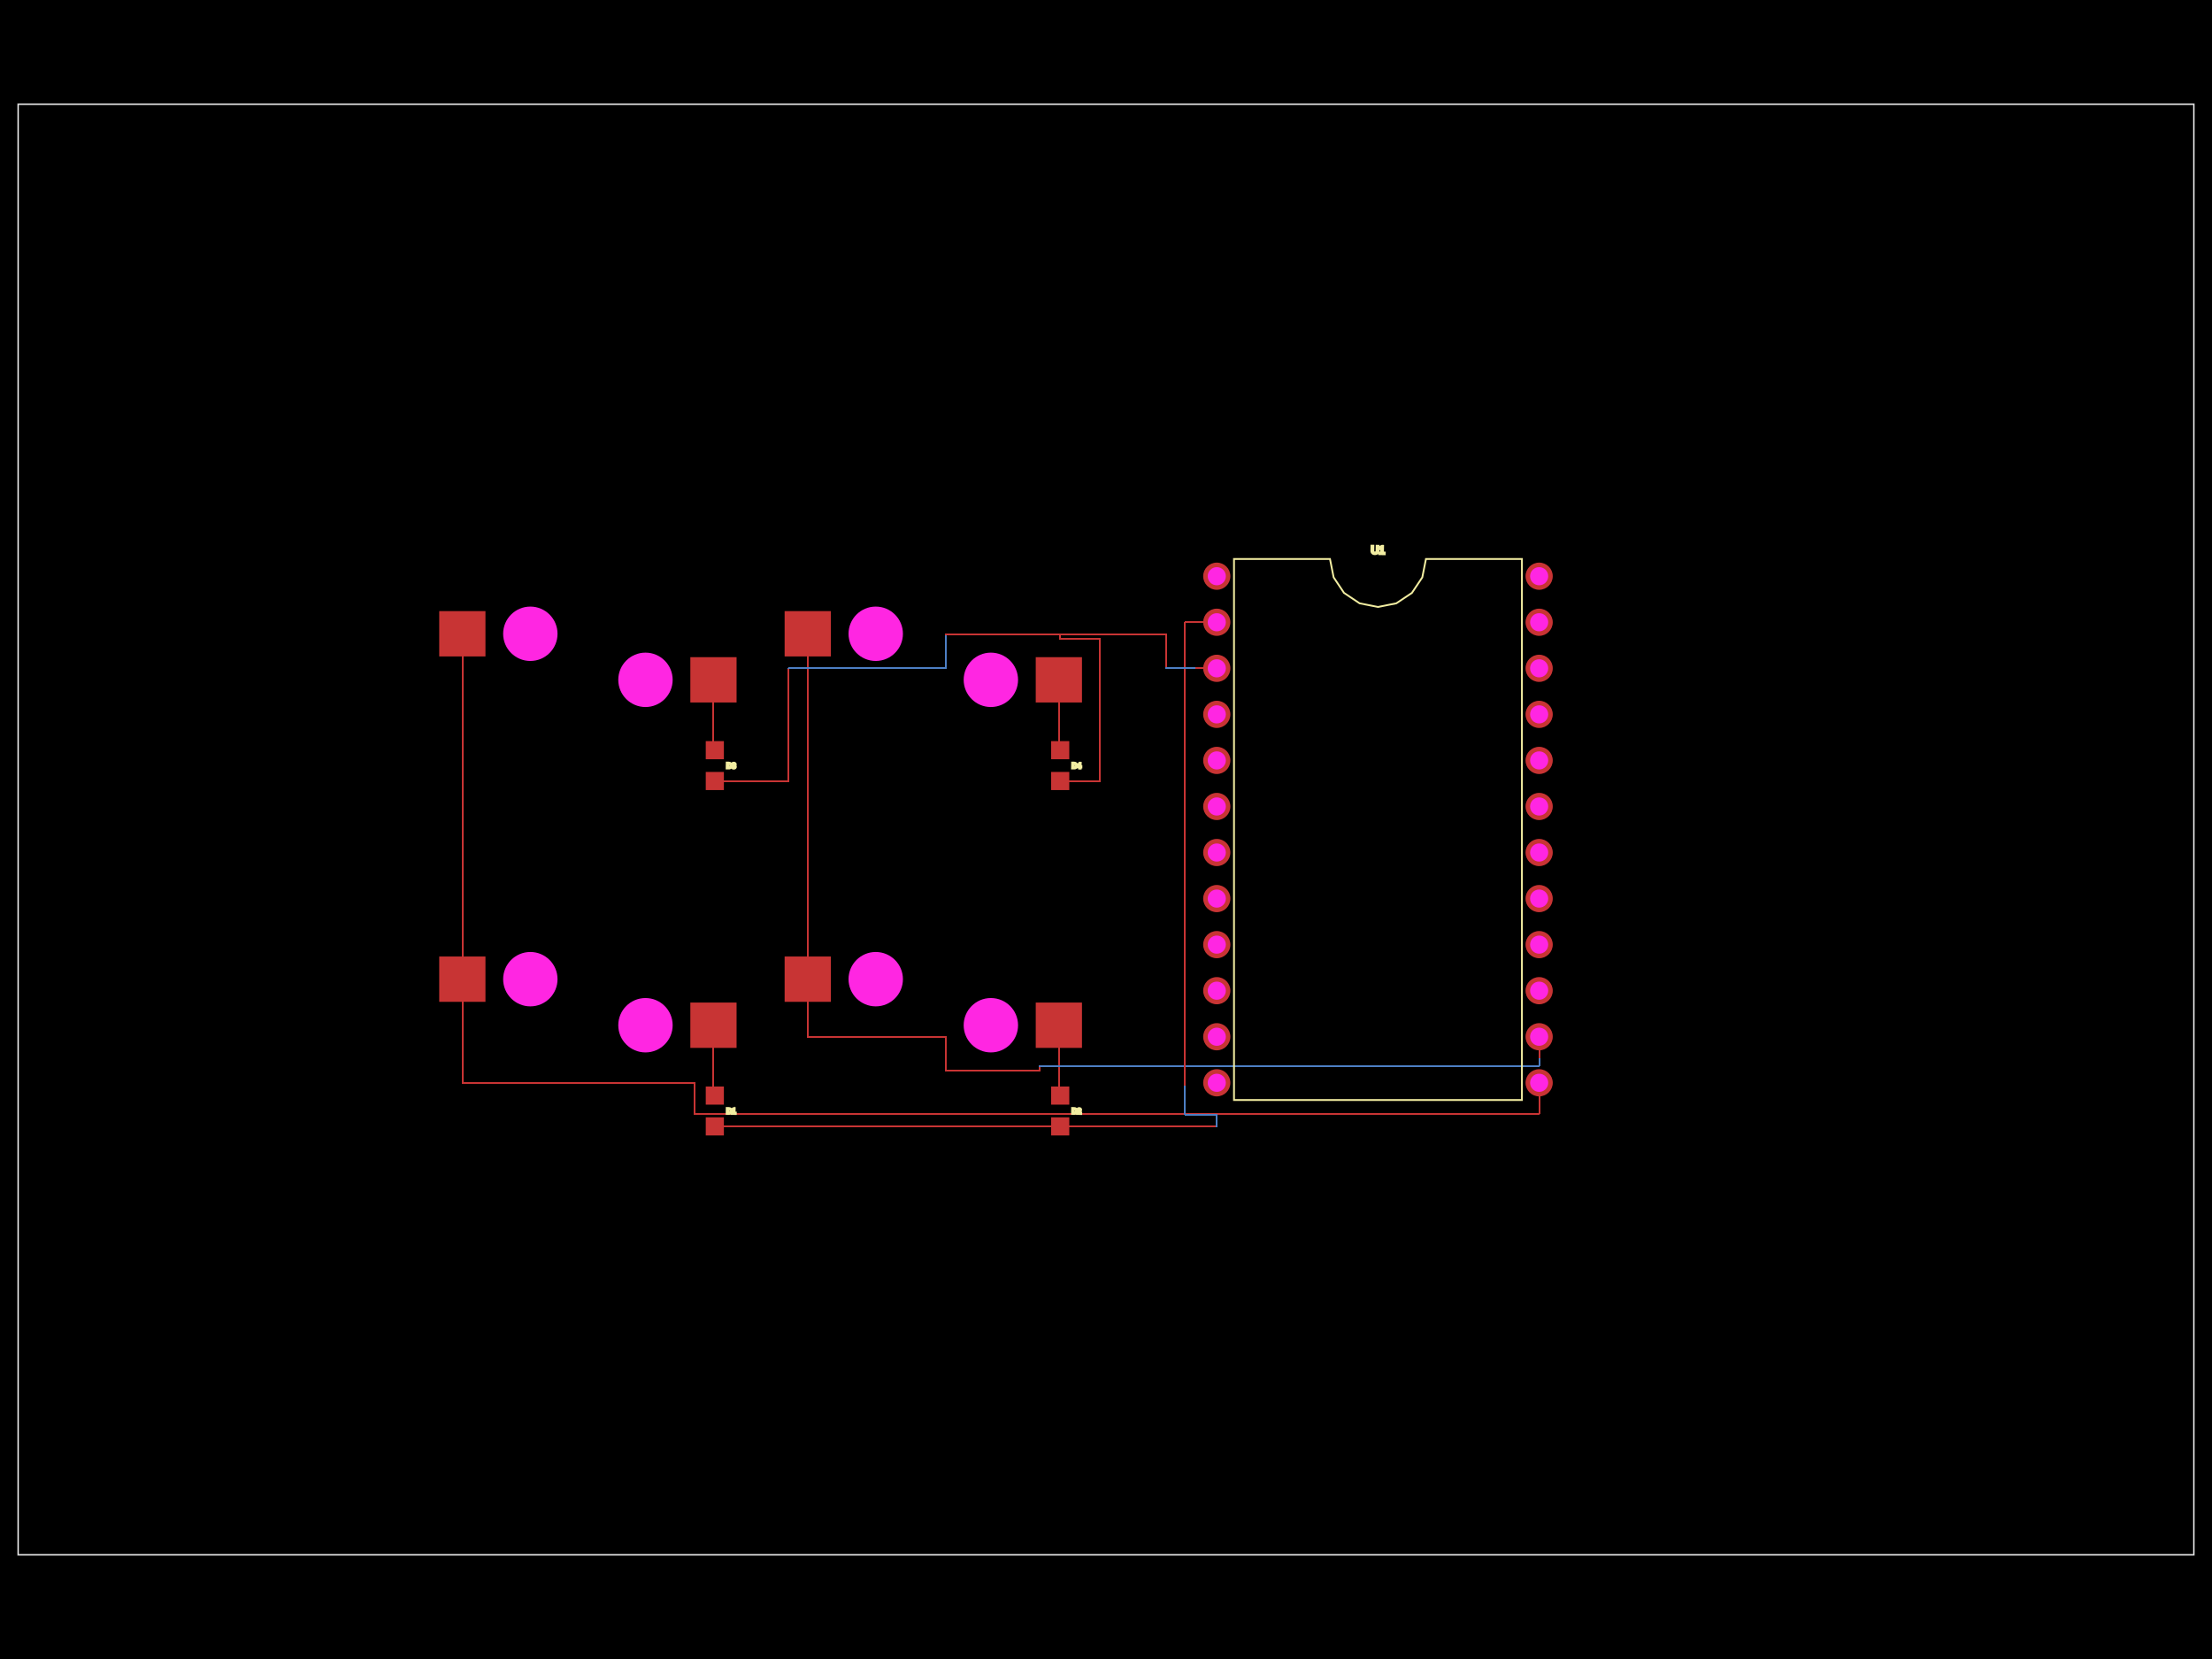
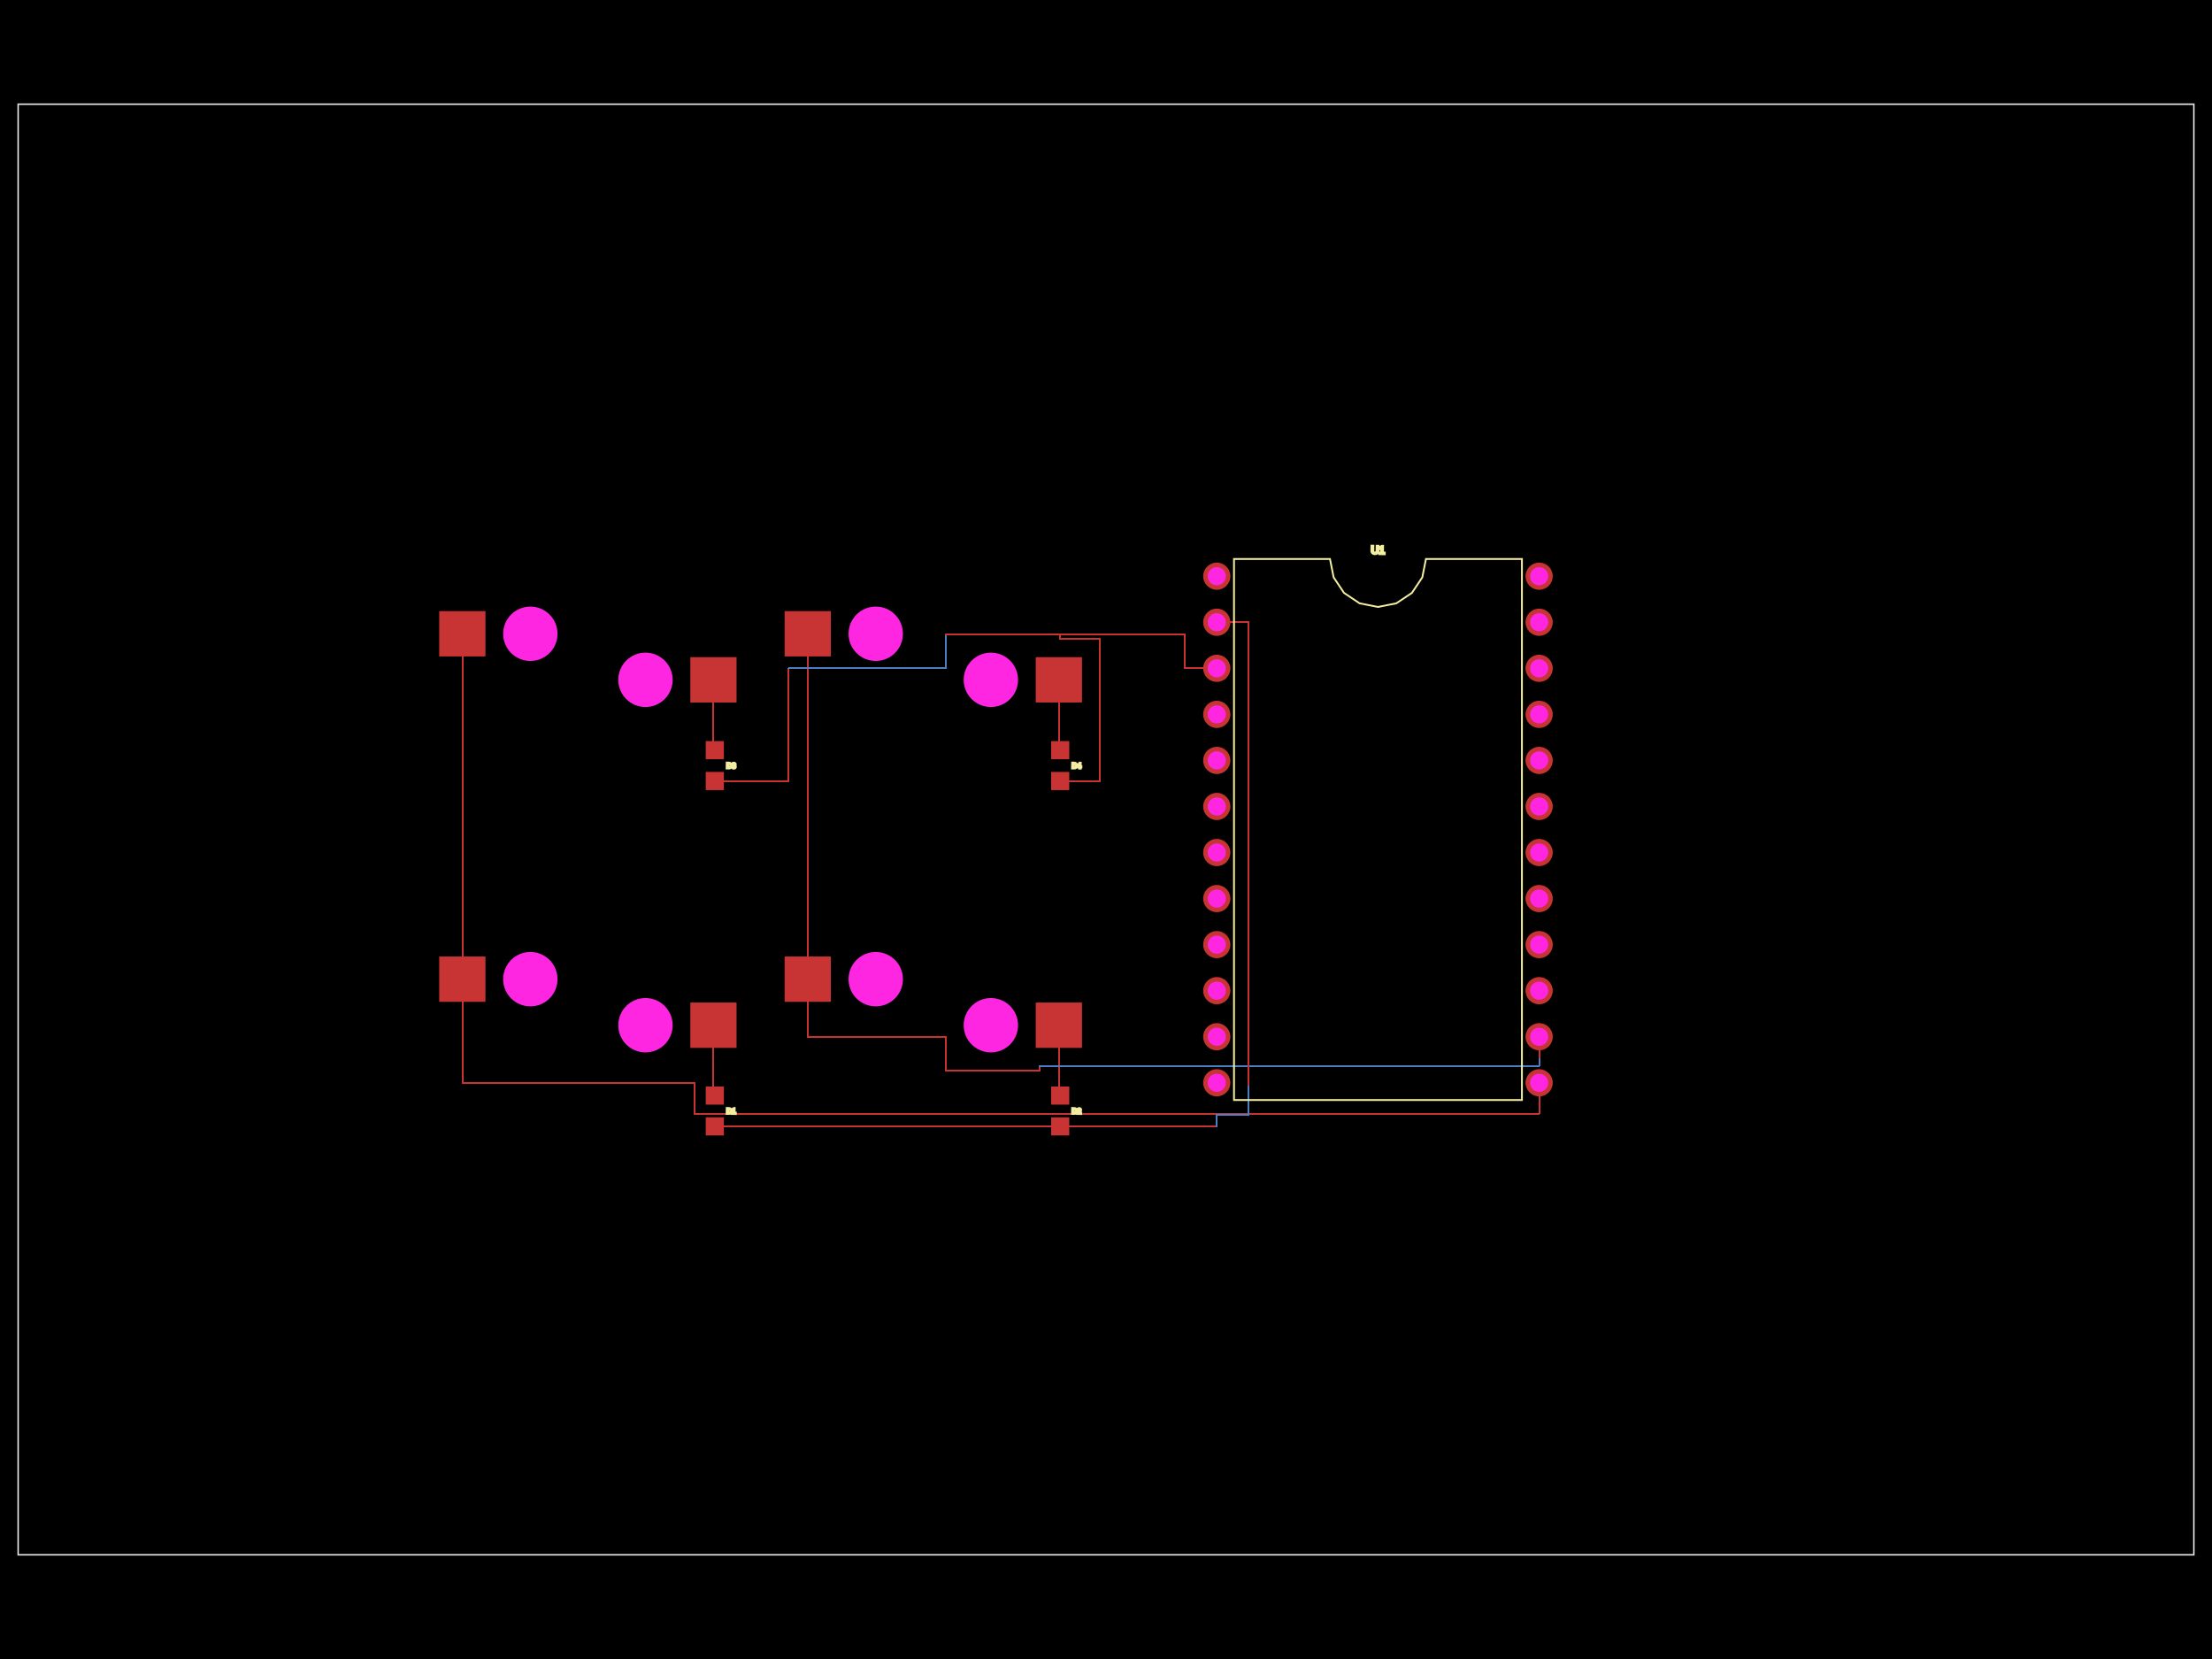
<svg xmlns="http://www.w3.org/2000/svg" width="800" height="600">
  <style>
              .boundary { fill: #000; }
              .pcb-board { fill: none; }
              .pcb-trace { fill: none; }
              .pcb-hole-outer { fill: rgb(200, 52, 52); }
              .pcb-hole-inner { fill: rgb(255, 38, 226); }
              .pcb-pad { }
              .pcb-boundary { fill: none; stroke: #fff; stroke-width: 0.3; }
              .pcb-silkscreen { fill: none; }
              .pcb-silkscreen-top { stroke: #f2eda1; }
              .pcb-silkscreen-bottom { stroke: #f2eda1; }
              .pcb-silkscreen-text { fill: #f2eda1; }
            </style>
  <rect class="boundary" x="0" y="0" width="800" height="600" />
  <rect class="pcb-boundary" x="6.557" y="37.705" width="786.885" height="524.59" />
  <path class="pcb-board" d="M 6.557 562.295 L 793.443 562.295 L 793.443 37.705 L 6.557 37.705 Z" stroke="rgba(255, 255, 255, 0.5)" stroke-width="0.656" />
  <g transform="translate(212.623, 362.459) rotate(0) scale(1, -1)">
    <rect class="pcb-component" x="-9.836" y="-9.836" width="19.672" height="19.672" />
    <rect class="pcb-component-outline" x="-9.836" y="-9.836" width="19.672" height="19.672" />
  </g>
  <g transform="translate(258.5246, 401.8033) rotate(90) scale(1, -1)">
    <rect class="pcb-component" x="-3.279" y="-8.852" width="6.557" height="17.705" />
    <rect class="pcb-component-outline" x="-3.279" y="-8.852" width="6.557" height="17.705" />
  </g>
  <g transform="translate(337.541, 362.459) rotate(0) scale(1, -1)">
    <rect class="pcb-component" x="-9.836" y="-9.836" width="19.672" height="19.672" />
    <rect class="pcb-component-outline" x="-9.836" y="-9.836" width="19.672" height="19.672" />
  </g>
  <g transform="translate(383.4426, 401.8033) rotate(90) scale(1, -1)">
    <rect class="pcb-component" x="-3.279" y="-8.852" width="6.557" height="17.705" />
    <rect class="pcb-component-outline" x="-3.279" y="-8.852" width="6.557" height="17.705" />
  </g>
  <g transform="translate(212.623, 237.541) rotate(0) scale(1, -1)">
    <rect class="pcb-component" x="-9.836" y="-9.836" width="19.672" height="19.672" />
    <rect class="pcb-component-outline" x="-9.836" y="-9.836" width="19.672" height="19.672" />
  </g>
  <g transform="translate(258.5246, 276.8852) rotate(90) scale(1, -1)">
    <rect class="pcb-component" x="-3.279" y="-8.852" width="6.557" height="17.705" />
    <rect class="pcb-component-outline" x="-3.279" y="-8.852" width="6.557" height="17.705" />
  </g>
  <g transform="translate(337.541, 237.541) rotate(0) scale(1, -1)">
    <rect class="pcb-component" x="-9.836" y="-9.836" width="19.672" height="19.672" />
    <rect class="pcb-component-outline" x="-9.836" y="-9.836" width="19.672" height="19.672" />
  </g>
  <g transform="translate(383.4426, 276.8852) rotate(90) scale(1, -1)">
    <rect class="pcb-component" x="-3.279" y="-8.852" width="6.557" height="17.705" />
    <rect class="pcb-component-outline" x="-3.279" y="-8.852" width="6.557" height="17.705" />
  </g>
  <g transform="translate(498.3607, 300) rotate(0) scale(1, -1)">
    <rect class="pcb-component" x="-63.213" y="-96.525" width="126.426" height="193.049" />
    <rect class="pcb-component-outline" x="-63.213" y="-96.525" width="126.426" height="193.049" />
  </g>
  <rect class="pcb-pad" fill="rgb(200, 52, 52)" x="158.852" y="345.934" width="16.721" height="16.393" />
  <rect class="pcb-pad" fill="rgb(200, 52, 52)" x="249.672" y="362.59" width="16.721" height="16.393" />
  <rect class="pcb-pad" fill="rgb(200, 52, 52)" x="255.246" y="392.951" width="6.557" height="6.557" />
  <rect class="pcb-pad" fill="rgb(200, 52, 52)" x="255.246" y="404.098" width="6.557" height="6.557" />
  <rect class="pcb-pad" fill="rgb(200, 52, 52)" x="283.77" y="345.934" width="16.721" height="16.393" />
  <rect class="pcb-pad" fill="rgb(200, 52, 52)" x="374.59" y="362.59" width="16.721" height="16.393" />
  <rect class="pcb-pad" fill="rgb(200, 52, 52)" x="380.164" y="392.951" width="6.557" height="6.557" />
  <rect class="pcb-pad" fill="rgb(200, 52, 52)" x="380.164" y="404.098" width="6.557" height="6.557" />
  <rect class="pcb-pad" fill="rgb(200, 52, 52)" x="158.852" y="221.016" width="16.721" height="16.393" />
  <rect class="pcb-pad" fill="rgb(200, 52, 52)" x="249.672" y="237.672" width="16.721" height="16.393" />
  <rect class="pcb-pad" fill="rgb(200, 52, 52)" x="255.246" y="268.033" width="6.557" height="6.557" />
  <rect class="pcb-pad" fill="rgb(200, 52, 52)" x="255.246" y="279.18" width="6.557" height="6.557" />
  <rect class="pcb-pad" fill="rgb(200, 52, 52)" x="283.77" y="221.016" width="16.721" height="16.393" />
  <rect class="pcb-pad" fill="rgb(200, 52, 52)" x="374.59" y="237.672" width="16.721" height="16.393" />
  <rect class="pcb-pad" fill="rgb(200, 52, 52)" x="380.164" y="268.033" width="6.557" height="6.557" />
  <rect class="pcb-pad" fill="rgb(200, 52, 52)" x="380.164" y="279.18" width="6.557" height="6.557" />
  <path class="pcb-trace" stroke="rgb(200, 52, 52)" d="M 258.033 370.787 L 258.033 396.23" stroke-width="0.656" stroke-linecap="round" stroke-linejoin="round" shape-rendering="crispEdges" />
  <path class="pcb-trace" stroke="rgb(200, 52, 52)" d="M 382.951 370.787 L 382.951 396.23" stroke-width="0.656" stroke-linecap="round" stroke-linejoin="round" shape-rendering="crispEdges" />
  <path class="pcb-trace" stroke="rgb(200, 52, 52)" d="M 258.033 245.869 L 258.033 271.311" stroke-width="0.656" stroke-linecap="round" stroke-linejoin="round" shape-rendering="crispEdges" />
  <path class="pcb-trace" stroke="rgb(200, 52, 52)" d="M 382.951 245.869 L 382.951 271.311" stroke-width="0.656" stroke-linecap="round" stroke-linejoin="round" shape-rendering="crispEdges" />
  <path class="pcb-trace" stroke="rgb(200, 52, 52)" d="M 167.213 354.131 L 167.213 391.607" stroke-width="0.656" stroke-linecap="round" stroke-linejoin="round" shape-rendering="crispEdges" />
  <path class="pcb-trace" stroke="rgb(200, 52, 52)" d="M 167.213 391.607 L 251.148 391.607" stroke-width="0.656" stroke-linecap="round" stroke-linejoin="round" shape-rendering="crispEdges" />
  <path class="pcb-trace" stroke="rgb(200, 52, 52)" d="M 251.148 391.607 L 251.148 402.787" stroke-width="0.656" stroke-linecap="round" stroke-linejoin="round" shape-rendering="crispEdges" />
  <path class="pcb-trace" stroke="rgb(200, 52, 52)" d="M 251.148 402.787 L 556.656 402.787" stroke-width="0.656" stroke-linecap="round" stroke-linejoin="round" shape-rendering="crispEdges" />
  <path class="pcb-trace" stroke="rgb(200, 52, 52)" d="M 556.656 402.787 L 556.656 391.607" stroke-width="0.656" stroke-linecap="round" stroke-linejoin="round" shape-rendering="crispEdges" />
  <path class="pcb-trace" stroke="rgb(200, 52, 52)" d="M 292.131 354.131 L 292.131 374.951" stroke-width="0.656" stroke-linecap="round" stroke-linejoin="round" shape-rendering="crispEdges" />
  <path class="pcb-trace" stroke="rgb(200, 52, 52)" d="M 292.131 374.951 L 341.967 374.951" stroke-width="0.656" stroke-linecap="round" stroke-linejoin="round" shape-rendering="crispEdges" />
  <path class="pcb-trace" stroke="rgb(200, 52, 52)" d="M 341.967 374.951 L 341.967 387.18" stroke-width="0.656" stroke-linecap="round" stroke-linejoin="round" shape-rendering="crispEdges" />
  <path class="pcb-trace" stroke="rgb(200, 52, 52)" d="M 341.967 387.18 L 376.066 387.18" stroke-width="0.656" stroke-linecap="round" stroke-linejoin="round" shape-rendering="crispEdges" />
  <path class="pcb-trace" stroke="rgb(200, 52, 52)" d="M 376.066 387.18 L 376.066 385.541" stroke-width="0.656" stroke-linecap="round" stroke-linejoin="round" shape-rendering="crispEdges" />
  <path class="pcb-trace" stroke="rgb(200, 52, 52)" d="M 376.066 385.541 L 376.066 385.541" stroke-width="0.656" stroke-linecap="round" stroke-linejoin="round" shape-rendering="crispEdges" />
  <path class="pcb-trace" stroke="rgb(77, 127, 196)" d="M 376.066 385.541 L 376.066 385.541" stroke-width="0.656" stroke-linecap="round" stroke-linejoin="round" shape-rendering="crispEdges" />
  <path class="pcb-trace" stroke="rgb(77, 127, 196)" d="M 376.066 385.541 L 556.656 385.541" stroke-width="0.656" stroke-linecap="round" stroke-linejoin="round" shape-rendering="crispEdges" />
  <path class="pcb-trace" stroke="rgb(77, 127, 196)" d="M 556.656 385.541 L 556.656 382.492" stroke-width="0.656" stroke-linecap="round" stroke-linejoin="round" shape-rendering="crispEdges" />
  <path class="pcb-trace" stroke="rgb(77, 127, 196)" d="M 556.656 382.492 L 556.656 382.492" stroke-width="0.656" stroke-linecap="round" stroke-linejoin="round" shape-rendering="crispEdges" />
  <path class="pcb-trace" stroke="rgb(200, 52, 52)" d="M 556.656 382.492 L 556.656 382.492" stroke-width="0.656" stroke-linecap="round" stroke-linejoin="round" shape-rendering="crispEdges" />
  <path class="pcb-trace" stroke="rgb(200, 52, 52)" d="M 556.656 382.492 L 556.656 374.951" stroke-width="0.656" stroke-linecap="round" stroke-linejoin="round" shape-rendering="crispEdges" />
  <path class="pcb-trace" stroke="rgb(200, 52, 52)" d="M 167.213 354.131 L 167.213 229.246" stroke-width="0.656" stroke-linecap="round" stroke-linejoin="round" shape-rendering="crispEdges" />
  <path class="pcb-trace" stroke="rgb(200, 52, 52)" d="M 292.131 354.131 L 292.131 229.246" stroke-width="0.656" stroke-linecap="round" stroke-linejoin="round" shape-rendering="crispEdges" />
  <path class="pcb-trace" stroke="rgb(200, 52, 52)" d="M 258.525 407.377 L 440.066 407.377" stroke-width="0.656" stroke-linecap="round" stroke-linejoin="round" shape-rendering="crispEdges" />
  <path class="pcb-trace" stroke="rgb(200, 52, 52)" d="M 440.066 407.377 L 440.066 407.377" stroke-width="0.656" stroke-linecap="round" stroke-linejoin="round" shape-rendering="crispEdges" />
  <path class="pcb-trace" stroke="rgb(77, 127, 196)" d="M 440.066 407.377 L 440.066 407.377" stroke-width="0.656" stroke-linecap="round" stroke-linejoin="round" shape-rendering="crispEdges" />
  <path class="pcb-trace" stroke="rgb(77, 127, 196)" d="M 440.066 407.377 L 440.066 403.082" stroke-width="0.656" stroke-linecap="round" stroke-linejoin="round" shape-rendering="crispEdges" />
-   <path class="pcb-trace" stroke="rgb(77, 127, 196)" d="M 440.066 403.082 L 428.59 403.082" stroke-width="0.656" stroke-linecap="round" stroke-linejoin="round" shape-rendering="crispEdges" />
-   <path class="pcb-trace" stroke="rgb(77, 127, 196)" d="M 428.59 403.082 L 428.59 392.426" stroke-width="0.656" stroke-linecap="round" stroke-linejoin="round" shape-rendering="crispEdges" />
-   <path class="pcb-trace" stroke="rgb(77, 127, 196)" d="M 428.59 392.426 L 428.59 392.426" stroke-width="0.656" stroke-linecap="round" stroke-linejoin="round" shape-rendering="crispEdges" />
-   <path class="pcb-trace" stroke="rgb(200, 52, 52)" d="M 428.59 392.426 L 428.59 392.426" stroke-width="0.656" stroke-linecap="round" stroke-linejoin="round" shape-rendering="crispEdges" />
-   <path class="pcb-trace" stroke="rgb(200, 52, 52)" d="M 428.59 392.426 L 428.59 225.049" stroke-width="0.656" stroke-linecap="round" stroke-linejoin="round" shape-rendering="crispEdges" />
-   <path class="pcb-trace" stroke="rgb(200, 52, 52)" d="M 428.59 225.049 L 440.066 225.049" stroke-width="0.656" stroke-linecap="round" stroke-linejoin="round" shape-rendering="crispEdges" />
+   <path class="pcb-trace" stroke="rgb(77, 127, 196)" d="M 440.066 403.082 L 451.541 403.082" stroke-width="0.656" stroke-linecap="round" stroke-linejoin="round" shape-rendering="crispEdges" />
+   <path class="pcb-trace" stroke="rgb(77, 127, 196)" d="M 451.541 403.082 L 451.541 392.426" stroke-width="0.656" stroke-linecap="round" stroke-linejoin="round" shape-rendering="crispEdges" />
+   <path class="pcb-trace" stroke="rgb(77, 127, 196)" d="M 451.541 392.426 L 451.541 392.426" stroke-width="0.656" stroke-linecap="round" stroke-linejoin="round" shape-rendering="crispEdges" />
+   <path class="pcb-trace" stroke="rgb(200, 52, 52)" d="M 451.541 392.426 L 451.541 392.426" stroke-width="0.656" stroke-linecap="round" stroke-linejoin="round" shape-rendering="crispEdges" />
+   <path class="pcb-trace" stroke="rgb(200, 52, 52)" d="M 451.541 392.426 L 451.541 225.049" stroke-width="0.656" stroke-linecap="round" stroke-linejoin="round" shape-rendering="crispEdges" />
+   <path class="pcb-trace" stroke="rgb(200, 52, 52)" d="M 451.541 225.049 L 440.066 225.049" stroke-width="0.656" stroke-linecap="round" stroke-linejoin="round" shape-rendering="crispEdges" />
  <path class="pcb-trace" stroke="rgb(200, 52, 52)" d="M 383.443 407.377 L 349.295 407.377" stroke-width="0.656" stroke-linecap="round" stroke-linejoin="round" shape-rendering="crispEdges" />
  <path class="pcb-trace" stroke="rgb(200, 52, 52)" d="M 258.525 282.459 L 285.246 282.459" stroke-width="0.656" stroke-linecap="round" stroke-linejoin="round" shape-rendering="crispEdges" />
  <path class="pcb-trace" stroke="rgb(200, 52, 52)" d="M 285.246 282.459 L 285.246 241.705" stroke-width="0.656" stroke-linecap="round" stroke-linejoin="round" shape-rendering="crispEdges" />
  <path class="pcb-trace" stroke="rgb(200, 52, 52)" d="M 285.246 241.705 L 285.246 241.705" stroke-width="0.656" stroke-linecap="round" stroke-linejoin="round" shape-rendering="crispEdges" />
  <path class="pcb-trace" stroke="rgb(77, 127, 196)" d="M 285.246 241.705 L 285.246 241.705" stroke-width="0.656" stroke-linecap="round" stroke-linejoin="round" shape-rendering="crispEdges" />
  <path class="pcb-trace" stroke="rgb(77, 127, 196)" d="M 285.246 241.705 L 341.967 241.705" stroke-width="0.656" stroke-linecap="round" stroke-linejoin="round" shape-rendering="crispEdges" />
  <path class="pcb-trace" stroke="rgb(77, 127, 196)" d="M 341.967 241.705 L 341.967 229.475" stroke-width="0.656" stroke-linecap="round" stroke-linejoin="round" shape-rendering="crispEdges" />
  <path class="pcb-trace" stroke="rgb(77, 127, 196)" d="M 341.967 229.475 L 341.967 229.475" stroke-width="0.656" stroke-linecap="round" stroke-linejoin="round" shape-rendering="crispEdges" />
  <path class="pcb-trace" stroke="rgb(200, 52, 52)" d="M 341.967 229.475 L 341.967 229.475" stroke-width="0.656" stroke-linecap="round" stroke-linejoin="round" shape-rendering="crispEdges" />
-   <path class="pcb-trace" stroke="rgb(200, 52, 52)" d="M 341.967 229.475 L 421.705 229.475" stroke-width="0.656" stroke-linecap="round" stroke-linejoin="round" shape-rendering="crispEdges" />
-   <path class="pcb-trace" stroke="rgb(200, 52, 52)" d="M 421.705 229.475 L 421.705 241.705" stroke-width="0.656" stroke-linecap="round" stroke-linejoin="round" shape-rendering="crispEdges" />
-   <path class="pcb-trace" stroke="rgb(200, 52, 52)" d="M 421.705 241.705 L 421.705 241.705" stroke-width="0.656" stroke-linecap="round" stroke-linejoin="round" shape-rendering="crispEdges" />
-   <path class="pcb-trace" stroke="rgb(77, 127, 196)" d="M 421.705 241.705 L 421.705 241.705" stroke-width="0.656" stroke-linecap="round" stroke-linejoin="round" shape-rendering="crispEdges" />
-   <path class="pcb-trace" stroke="rgb(77, 127, 196)" d="M 421.705 241.705 L 432.525 241.705" stroke-width="0.656" stroke-linecap="round" stroke-linejoin="round" shape-rendering="crispEdges" />
-   <path class="pcb-trace" stroke="rgb(77, 127, 196)" d="M 432.525 241.705 L 432.525 241.705" stroke-width="0.656" stroke-linecap="round" stroke-linejoin="round" shape-rendering="crispEdges" />
-   <path class="pcb-trace" stroke="rgb(200, 52, 52)" d="M 432.525 241.705 L 432.525 241.705" stroke-width="0.656" stroke-linecap="round" stroke-linejoin="round" shape-rendering="crispEdges" />
-   <path class="pcb-trace" stroke="rgb(200, 52, 52)" d="M 432.525 241.705 L 440.066 241.705" stroke-width="0.656" stroke-linecap="round" stroke-linejoin="round" shape-rendering="crispEdges" />
+   <path class="pcb-trace" stroke="rgb(200, 52, 52)" d="M 341.967 229.475 L 428.59 229.475" stroke-width="0.656" stroke-linecap="round" stroke-linejoin="round" shape-rendering="crispEdges" />
+   <path class="pcb-trace" stroke="rgb(200, 52, 52)" d="M 428.59 229.475 L 428.59 241.705" stroke-width="0.656" stroke-linecap="round" stroke-linejoin="round" shape-rendering="crispEdges" />
+   <path class="pcb-trace" stroke="rgb(200, 52, 52)" d="M 428.59 241.705 L 440.066 241.705" stroke-width="0.656" stroke-linecap="round" stroke-linejoin="round" shape-rendering="crispEdges" />
  <path class="pcb-trace" stroke="rgb(200, 52, 52)" d="M 383.443 229.803 L 383.443 231.115" stroke-width="0.656" stroke-linecap="round" stroke-linejoin="round" shape-rendering="crispEdges" />
  <path class="pcb-trace" stroke="rgb(200, 52, 52)" d="M 383.443 231.115 L 397.869 231.115" stroke-width="0.656" stroke-linecap="round" stroke-linejoin="round" shape-rendering="crispEdges" />
  <path class="pcb-trace" stroke="rgb(200, 52, 52)" d="M 397.869 231.115 L 397.869 282.426" stroke-width="0.656" stroke-linecap="round" stroke-linejoin="round" shape-rendering="crispEdges" />
-   <path class="pcb-trace" stroke="rgb(200, 52, 52)" d="M 397.869 282.426 L 383.41 282.426" stroke-width="0.656" stroke-linecap="round" stroke-linejoin="round" shape-rendering="crispEdges" />
+   <path class="pcb-trace" stroke="rgb(200, 52, 52)" d="M 397.869 282.426 L 383.475 282.426" stroke-width="0.656" stroke-linecap="round" stroke-linejoin="round" shape-rendering="crispEdges" />
  <path class="pcb-silkscreen pcb-silkscreen-top" d="M 446.295 397.836 L 446.295 202.164 L 481.005 202.164 L 482.327 208.805 L 486.089 214.436 L 491.719 218.198 L 498.361 219.519 L 505.002 218.198 L 510.633 214.436 L 514.395 208.805 L 515.716 202.164 L 550.426 202.164 L 550.426 397.836 L 446.295 397.836 Z" stroke-width="0.656" data-pcb-component-id="pcb_component_8" data-pcb-silkscreen-path-id="pcb_silkscreen_path_0" />
  <text x="0" y="0" font-family="Arial, sans-serif" font-size="2.623" text-anchor="middle" dominant-baseline="central" transform="matrix(0.9998477,0.01745241,-0.01745241,0.9998477,264.4262,401.8033)" class="pcb-silkscreen-text pcb-silkscreen-top" data-pcb-silkscreen-text-id="pcb_component_1">D1</text>
  <text x="0" y="0" font-family="Arial, sans-serif" font-size="2.623" text-anchor="middle" dominant-baseline="central" transform="matrix(0.9998477,0.01745241,-0.01745241,0.9998477,389.3443,401.8033)" class="pcb-silkscreen-text pcb-silkscreen-top" data-pcb-silkscreen-text-id="pcb_component_3">D2</text>
  <text x="0" y="0" font-family="Arial, sans-serif" font-size="2.623" text-anchor="middle" dominant-baseline="central" transform="matrix(0.9998477,0.01745241,-0.01745241,0.9998477,264.4262,276.8852)" class="pcb-silkscreen-text pcb-silkscreen-top" data-pcb-silkscreen-text-id="pcb_component_5">D3</text>
  <text x="0" y="0" font-family="Arial, sans-serif" font-size="2.623" text-anchor="middle" dominant-baseline="central" transform="matrix(0.9998477,0.01745241,-0.01745241,0.9998477,389.3443,276.8852)" class="pcb-silkscreen-text pcb-silkscreen-top" data-pcb-silkscreen-text-id="pcb_component_7">D4</text>
  <text x="0" y="0" font-family="Arial, sans-serif" font-size="3.934" text-anchor="middle" dominant-baseline="central" transform="matrix(0.9998477,0.01745241,-0.01745241,0.9998477,498.3607,198.8852)" class="pcb-silkscreen-text pcb-silkscreen-top" data-pcb-silkscreen-text-id="pcb_component_8">U1</text>
  <g>
    <circle class="pcb-hole-outer" cx="440.066" cy="208.393" r="4.918" />
    <circle class="pcb-hole-inner" cx="440.066" cy="208.393" r="3.279" />
  </g>
  <g>
    <circle class="pcb-hole-outer" cx="440.066" cy="225.049" r="4.918" />
    <circle class="pcb-hole-inner" cx="440.066" cy="225.049" r="3.279" />
  </g>
  <g>
    <circle class="pcb-hole-outer" cx="440.066" cy="241.705" r="4.918" />
    <circle class="pcb-hole-inner" cx="440.066" cy="241.705" r="3.279" />
  </g>
  <g>
    <circle class="pcb-hole-outer" cx="440.066" cy="258.361" r="4.918" />
    <circle class="pcb-hole-inner" cx="440.066" cy="258.361" r="3.279" />
  </g>
  <g>
    <circle class="pcb-hole-outer" cx="440.066" cy="275.016" r="4.918" />
    <circle class="pcb-hole-inner" cx="440.066" cy="275.016" r="3.279" />
  </g>
  <g>
    <circle class="pcb-hole-outer" cx="440.066" cy="291.672" r="4.918" />
    <circle class="pcb-hole-inner" cx="440.066" cy="291.672" r="3.279" />
  </g>
  <g>
    <circle class="pcb-hole-outer" cx="440.066" cy="308.328" r="4.918" />
    <circle class="pcb-hole-inner" cx="440.066" cy="308.328" r="3.279" />
  </g>
  <g>
    <circle class="pcb-hole-outer" cx="440.066" cy="324.984" r="4.918" />
    <circle class="pcb-hole-inner" cx="440.066" cy="324.984" r="3.279" />
  </g>
  <g>
    <circle class="pcb-hole-outer" cx="440.066" cy="341.639" r="4.918" />
    <circle class="pcb-hole-inner" cx="440.066" cy="341.639" r="3.279" />
  </g>
  <g>
    <circle class="pcb-hole-outer" cx="440.066" cy="358.295" r="4.918" />
    <circle class="pcb-hole-inner" cx="440.066" cy="358.295" r="3.279" />
  </g>
  <g>
    <circle class="pcb-hole-outer" cx="440.066" cy="374.951" r="4.918" />
    <circle class="pcb-hole-inner" cx="440.066" cy="374.951" r="3.279" />
  </g>
  <g>
    <circle class="pcb-hole-outer" cx="440.066" cy="391.607" r="4.918" />
    <circle class="pcb-hole-inner" cx="440.066" cy="391.607" r="3.279" />
  </g>
  <g>
    <circle class="pcb-hole-outer" cx="556.656" cy="391.607" r="4.918" />
    <circle class="pcb-hole-inner" cx="556.656" cy="391.607" r="3.279" />
  </g>
  <g>
    <circle class="pcb-hole-outer" cx="556.656" cy="374.951" r="4.918" />
    <circle class="pcb-hole-inner" cx="556.656" cy="374.951" r="3.279" />
  </g>
  <g>
    <circle class="pcb-hole-outer" cx="556.656" cy="358.295" r="4.918" />
    <circle class="pcb-hole-inner" cx="556.656" cy="358.295" r="3.279" />
  </g>
  <g>
    <circle class="pcb-hole-outer" cx="556.656" cy="341.639" r="4.918" />
    <circle class="pcb-hole-inner" cx="556.656" cy="341.639" r="3.279" />
  </g>
  <g>
    <circle class="pcb-hole-outer" cx="556.656" cy="324.984" r="4.918" />
    <circle class="pcb-hole-inner" cx="556.656" cy="324.984" r="3.279" />
  </g>
  <g>
    <circle class="pcb-hole-outer" cx="556.656" cy="308.328" r="4.918" />
    <circle class="pcb-hole-inner" cx="556.656" cy="308.328" r="3.279" />
  </g>
  <g>
    <circle class="pcb-hole-outer" cx="556.656" cy="291.672" r="4.918" />
    <circle class="pcb-hole-inner" cx="556.656" cy="291.672" r="3.279" />
  </g>
  <g>
    <circle class="pcb-hole-outer" cx="556.656" cy="275.016" r="4.918" />
    <circle class="pcb-hole-inner" cx="556.656" cy="275.016" r="3.279" />
  </g>
  <g>
    <circle class="pcb-hole-outer" cx="556.656" cy="258.361" r="4.918" />
    <circle class="pcb-hole-inner" cx="556.656" cy="258.361" r="3.279" />
  </g>
  <g>
    <circle class="pcb-hole-outer" cx="556.656" cy="241.705" r="4.918" />
    <circle class="pcb-hole-inner" cx="556.656" cy="241.705" r="3.279" />
  </g>
  <g>
    <circle class="pcb-hole-outer" cx="556.656" cy="225.049" r="4.918" />
    <circle class="pcb-hole-inner" cx="556.656" cy="225.049" r="3.279" />
  </g>
  <g>
    <circle class="pcb-hole-outer" cx="556.656" cy="208.393" r="4.918" />
    <circle class="pcb-hole-inner" cx="556.656" cy="208.393" r="3.279" />
  </g>
  <circle class="pcb-hole" cx="191.803" cy="354.131" r="9.836" fill="#FF26E2" />
  <circle class="pcb-hole" cx="233.443" cy="370.787" r="9.836" fill="#FF26E2" />
  <circle class="pcb-hole" cx="316.721" cy="354.131" r="9.836" fill="#FF26E2" />
  <circle class="pcb-hole" cx="358.361" cy="370.787" r="9.836" fill="#FF26E2" />
  <circle class="pcb-hole" cx="191.803" cy="229.213" r="9.836" fill="#FF26E2" />
  <circle class="pcb-hole" cx="233.443" cy="245.869" r="9.836" fill="#FF26E2" />
  <circle class="pcb-hole" cx="316.721" cy="229.213" r="9.836" fill="#FF26E2" />
  <circle class="pcb-hole" cx="358.361" cy="245.869" r="9.836" fill="#FF26E2" />
</svg>
